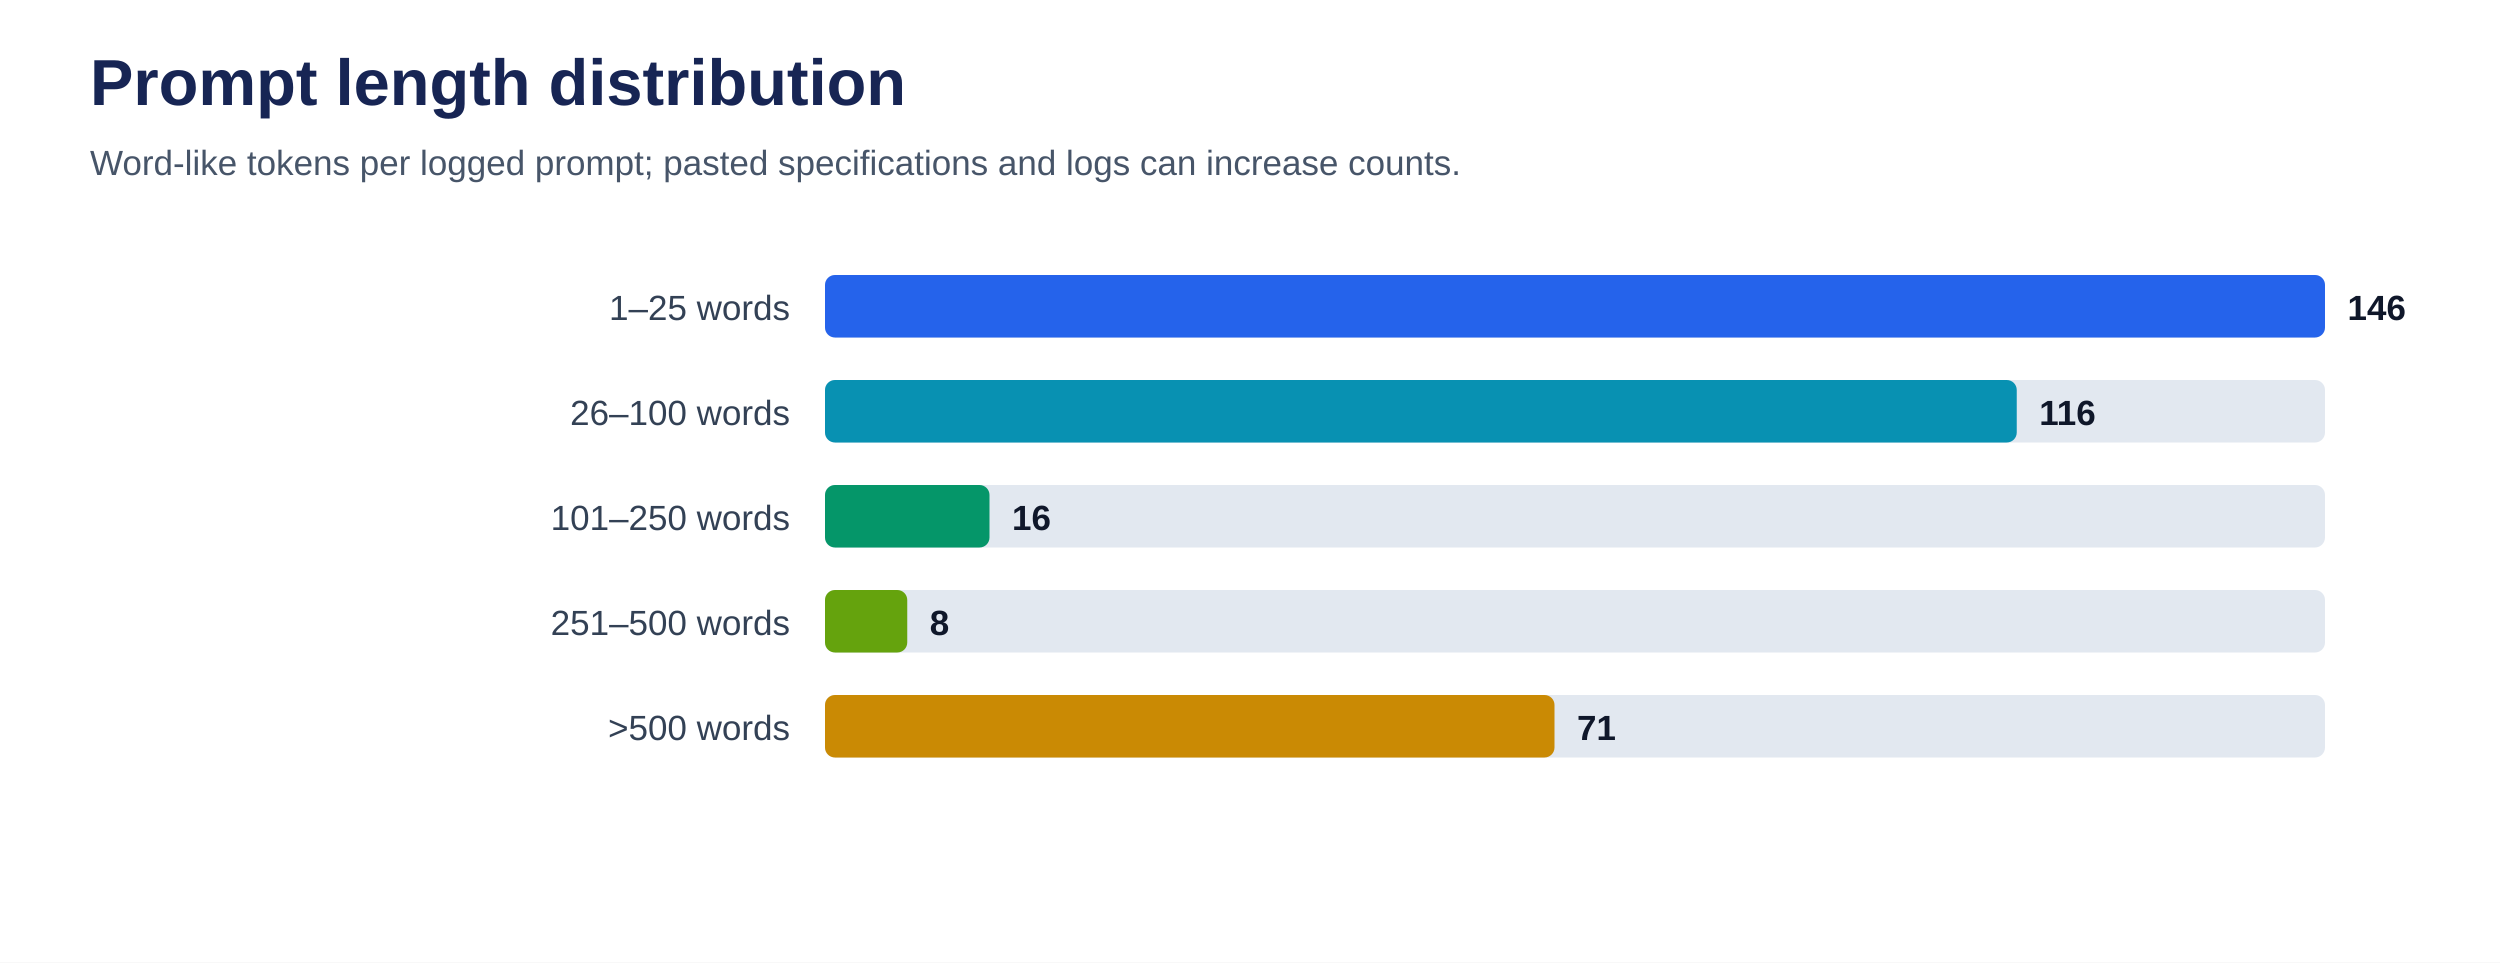
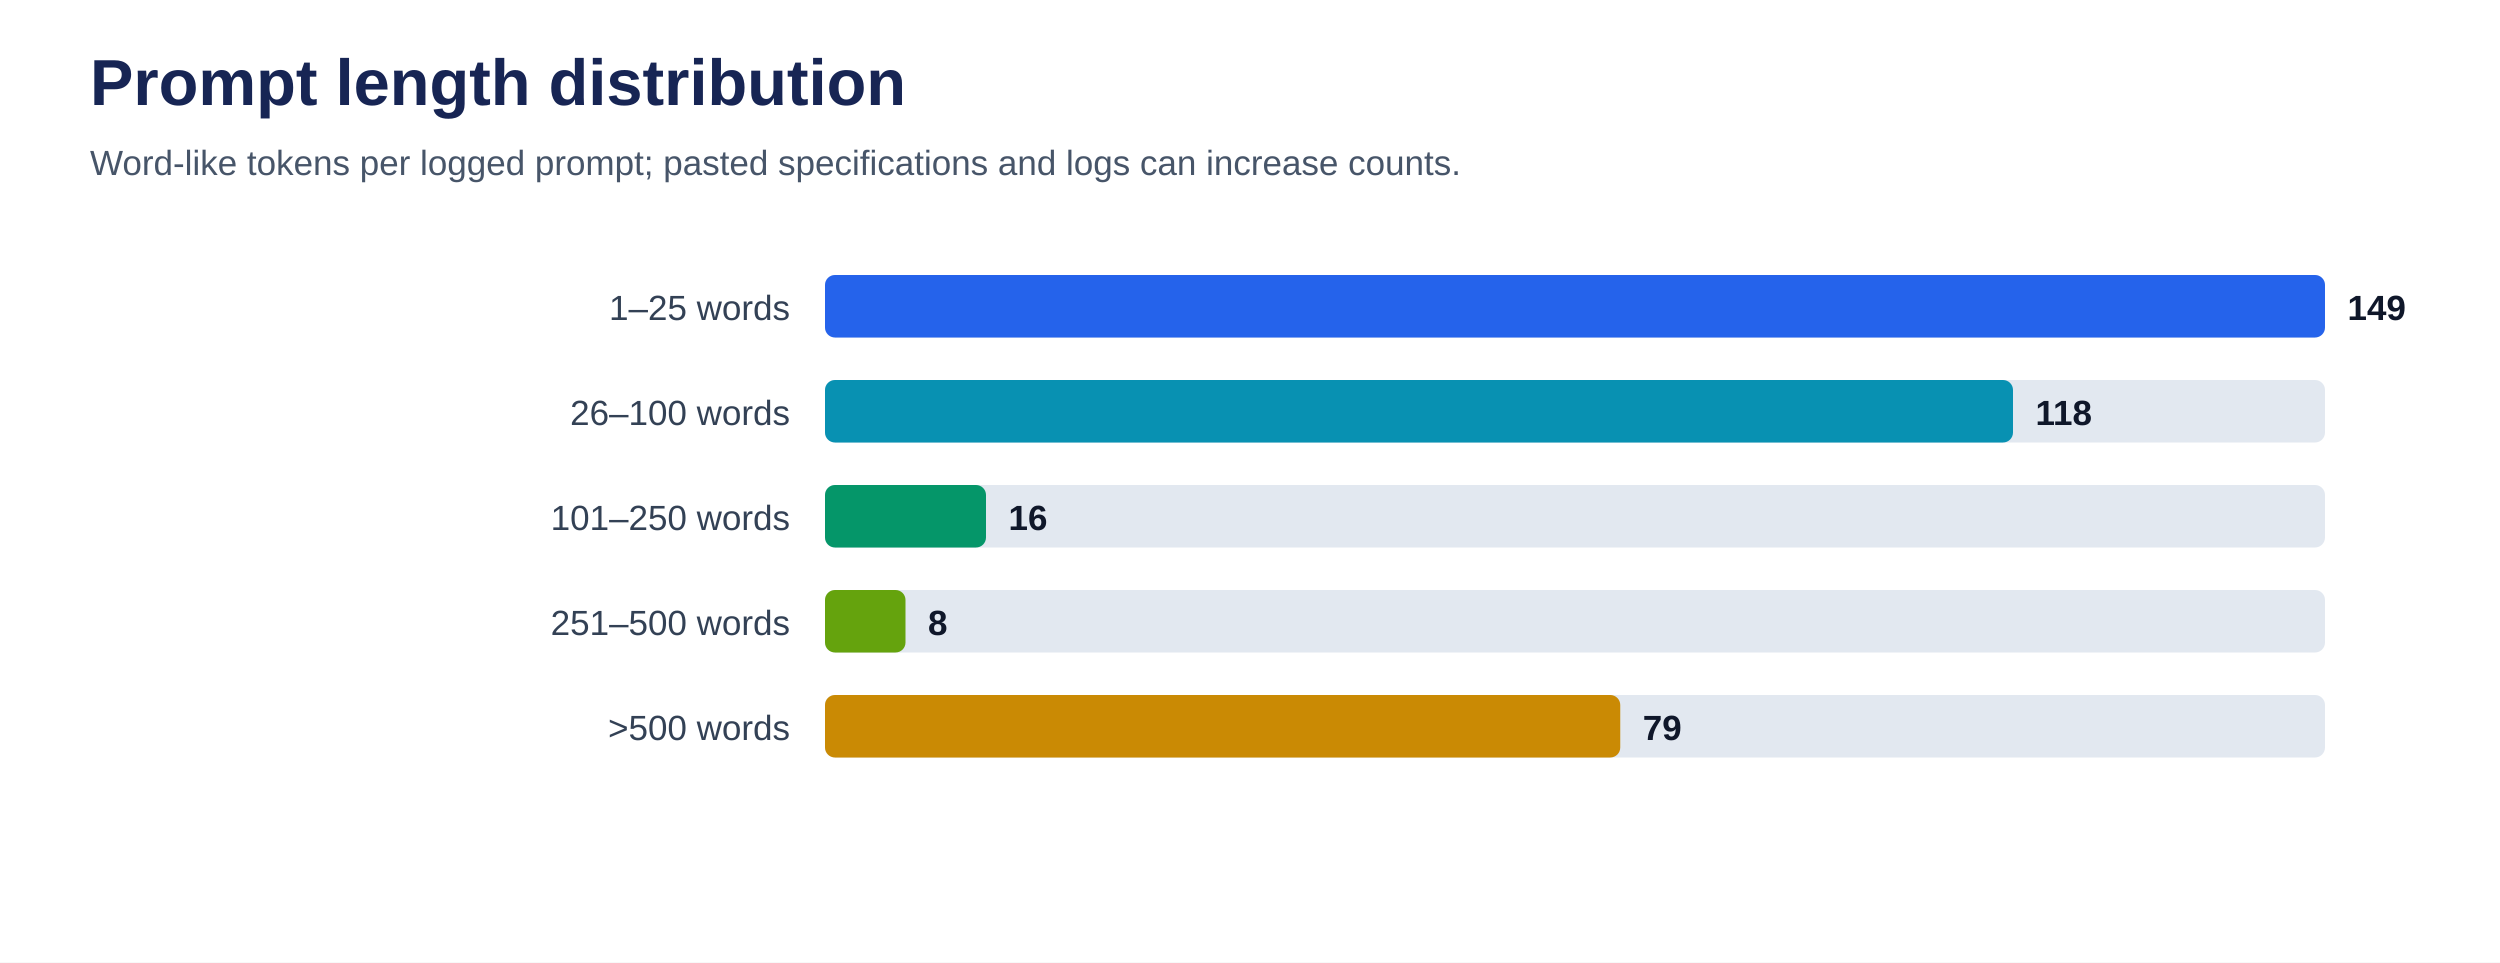
<svg xmlns="http://www.w3.org/2000/svg" viewBox="0 0 1000 385" role="img" aria-labelledby="title desc">
  <rect width="100%" height="100%" fill="#ffffff" />
  <text x="36" y="42" font-family="Arial, sans-serif" font-size="26" font-weight="700" fill="#172554">Prompt length distribution</text>
  <text x="36" y="70" font-family="Arial, sans-serif" font-size="14" fill="#475569">Word-like tokens per logged prompt; pasted specifications and logs can increase counts.</text>
  <text x="316" y="128" text-anchor="end" font-family="Arial, sans-serif" font-size="14" fill="#334155">1–25 words</text>
  <rect x="330" y="110" width="600" height="25" rx="4" fill="#e2e8f0" />
  <rect x="330" y="110" width="600.0" height="25" rx="4" fill="#2563eb" />
-   <text x="939.0" y="128" font-family="Arial, sans-serif" font-size="14" font-weight="700" fill="#0f172a">146</text>
+   <text x="939.0" y="128" font-family="Arial, sans-serif" font-size="14" font-weight="700" fill="#0f172a">149</text>
  <text x="316" y="170" text-anchor="end" font-family="Arial, sans-serif" font-size="14" fill="#334155">26–100 words</text>
  <rect x="330" y="152" width="600" height="25" rx="4" fill="#e2e8f0" />
-   <rect x="330" y="152" width="476.7" height="25" rx="4" fill="#0891b2" />
-   <text x="815.7" y="170" font-family="Arial, sans-serif" font-size="14" font-weight="700" fill="#0f172a">116</text>
+   <rect x="330" y="152" width="475.2" height="25" rx="4" fill="#0891b2" />
+   <text x="814.2" y="170" font-family="Arial, sans-serif" font-size="14" font-weight="700" fill="#0f172a">118</text>
  <text x="316" y="212" text-anchor="end" font-family="Arial, sans-serif" font-size="14" fill="#334155">101–250 words</text>
  <rect x="330" y="194" width="600" height="25" rx="4" fill="#e2e8f0" />
-   <rect x="330" y="194" width="65.8" height="25" rx="4" fill="#059669" />
-   <text x="404.8" y="212" font-family="Arial, sans-serif" font-size="14" font-weight="700" fill="#0f172a">16</text>
+   <rect x="330" y="194" width="64.4" height="25" rx="4" fill="#059669" />
+   <text x="403.4" y="212" font-family="Arial, sans-serif" font-size="14" font-weight="700" fill="#0f172a">16</text>
  <text x="316" y="254" text-anchor="end" font-family="Arial, sans-serif" font-size="14" fill="#334155">251–500 words</text>
  <rect x="330" y="236" width="600" height="25" rx="4" fill="#e2e8f0" />
-   <rect x="330" y="236" width="32.9" height="25" rx="4" fill="#65a30d" />
-   <text x="371.9" y="254" font-family="Arial, sans-serif" font-size="14" font-weight="700" fill="#0f172a">8</text>
+   <rect x="330" y="236" width="32.2" height="25" rx="4" fill="#65a30d" />
+   <text x="371.2" y="254" font-family="Arial, sans-serif" font-size="14" font-weight="700" fill="#0f172a">8</text>
  <text x="316" y="296" text-anchor="end" font-family="Arial, sans-serif" font-size="14" fill="#334155">&gt;500 words</text>
  <rect x="330" y="278" width="600" height="25" rx="4" fill="#e2e8f0" />
-   <rect x="330" y="278" width="291.8" height="25" rx="4" fill="#ca8a04" />
-   <text x="630.8" y="296" font-family="Arial, sans-serif" font-size="14" font-weight="700" fill="#0f172a">71</text>
+   <rect x="330" y="278" width="318.1" height="25" rx="4" fill="#ca8a04" />
+   <text x="657.1" y="296" font-family="Arial, sans-serif" font-size="14" font-weight="700" fill="#0f172a">79</text>
</svg>
